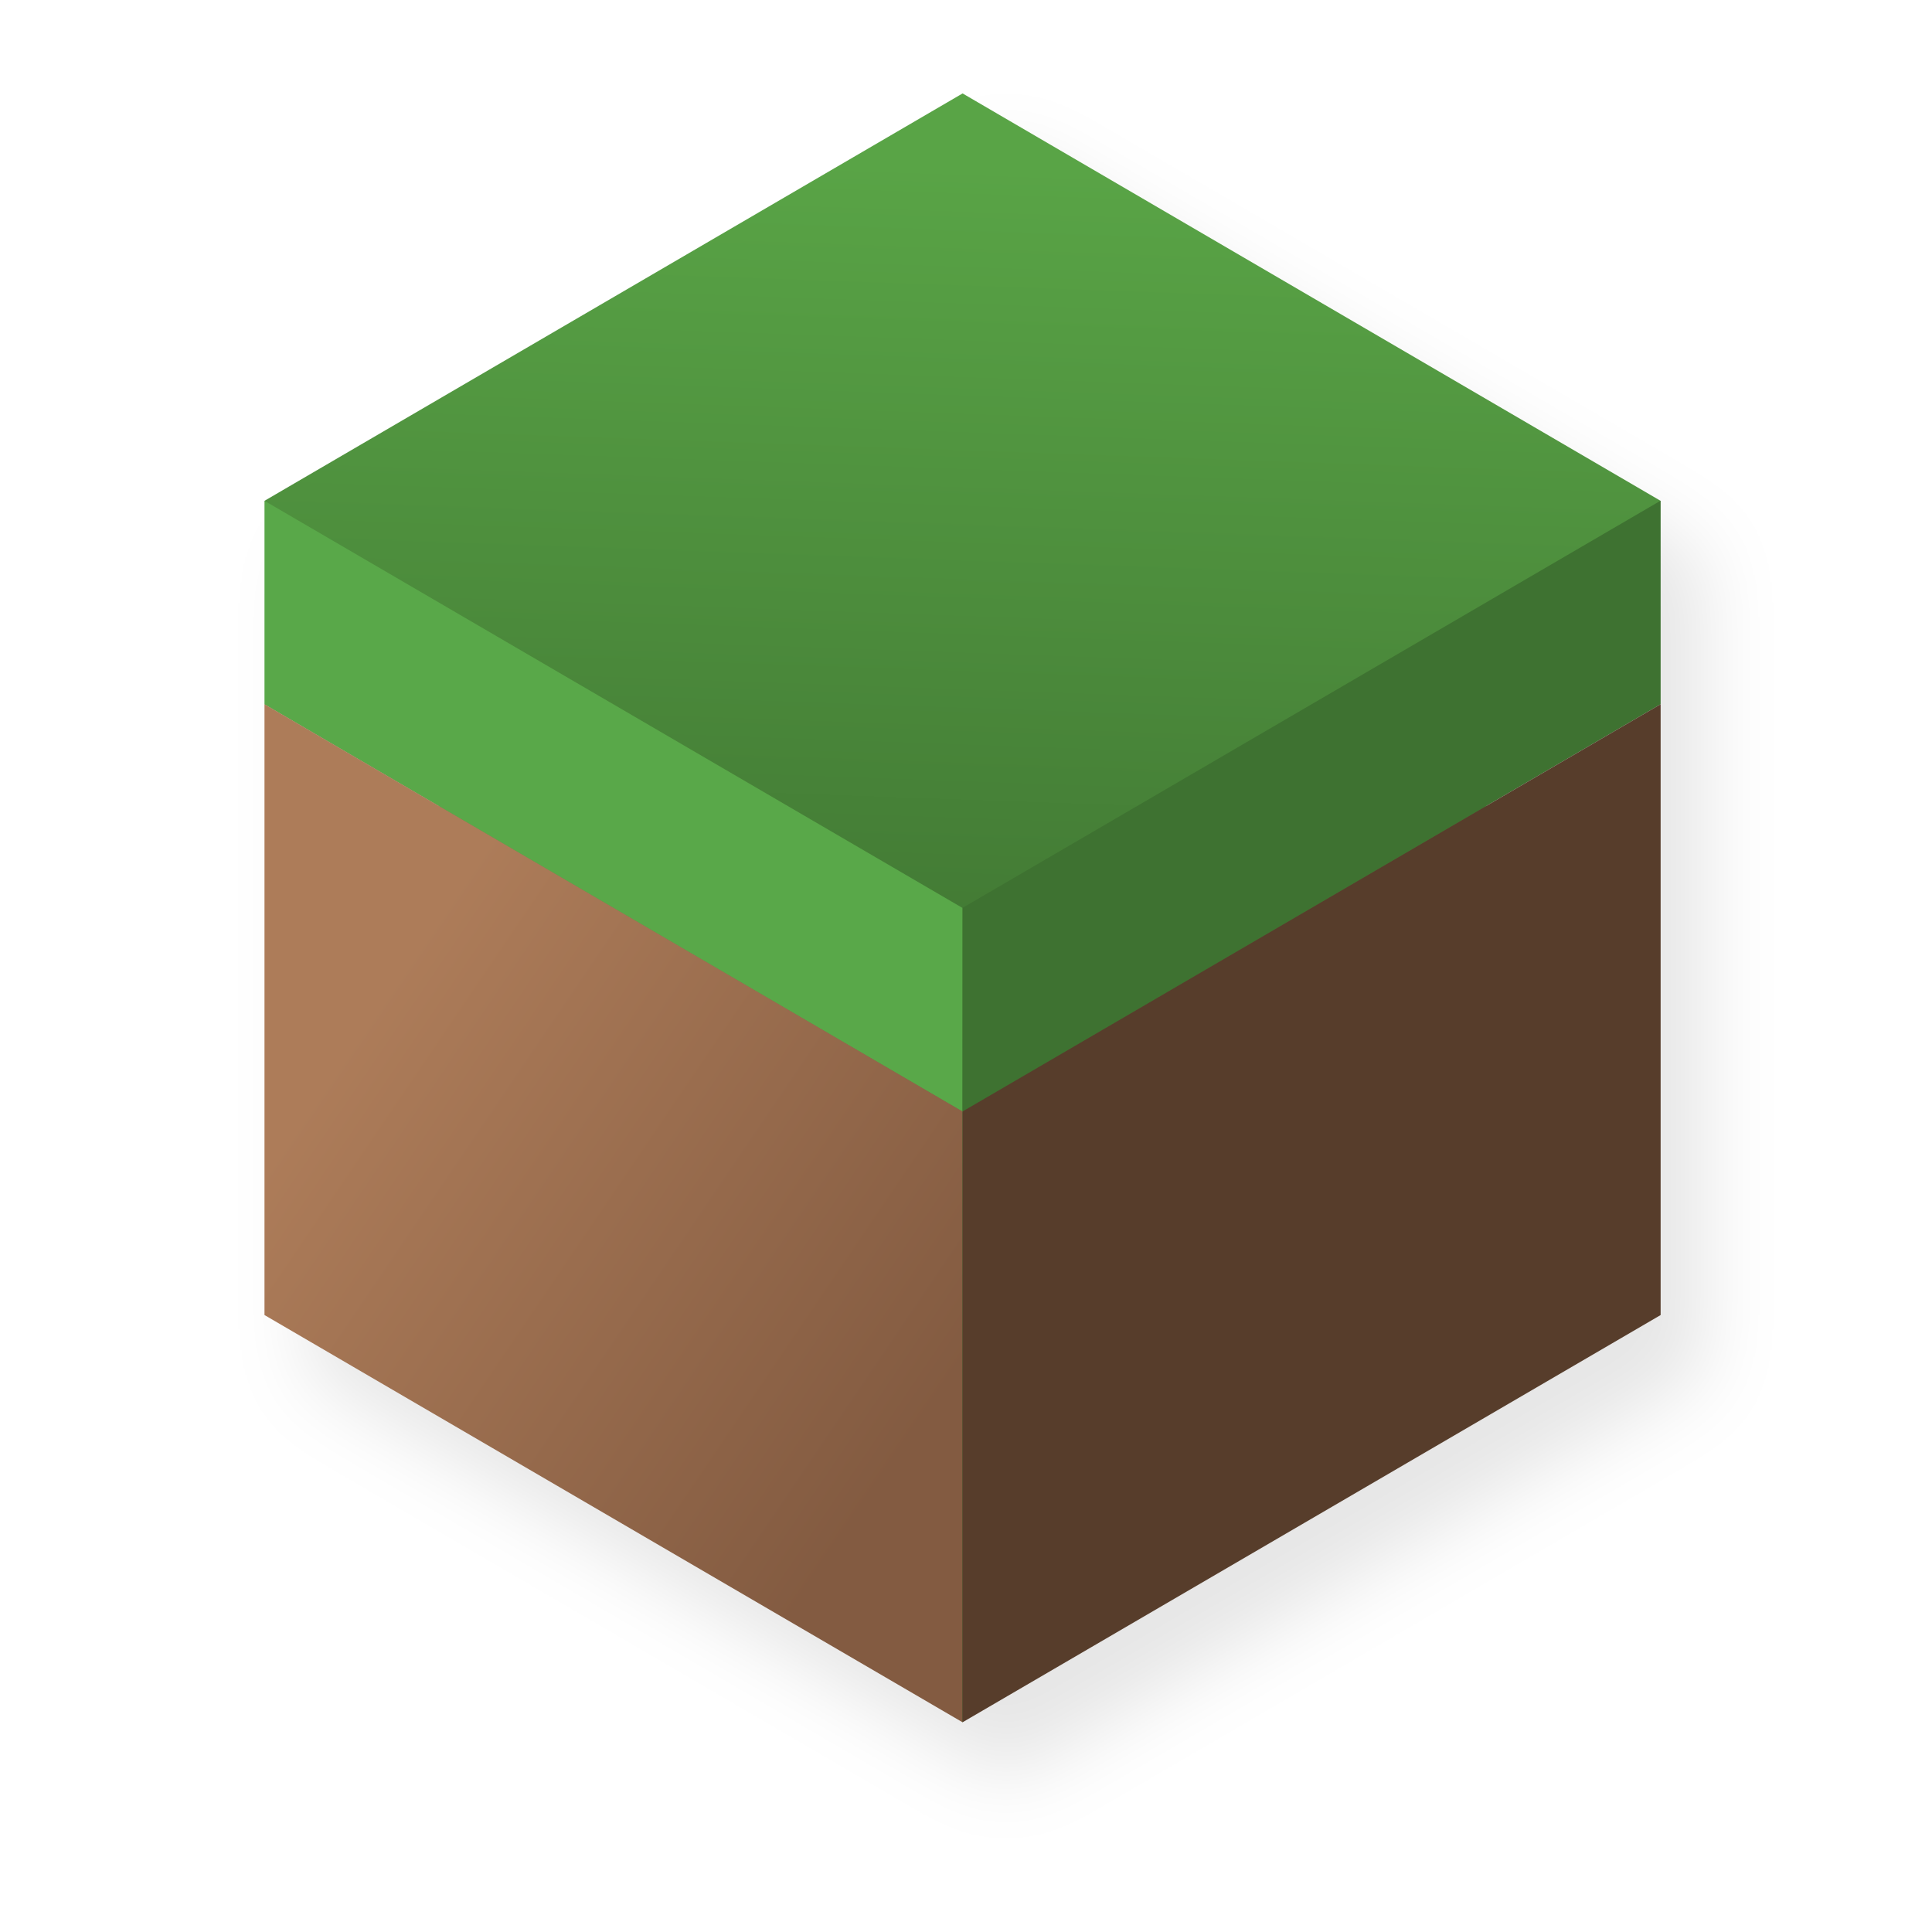
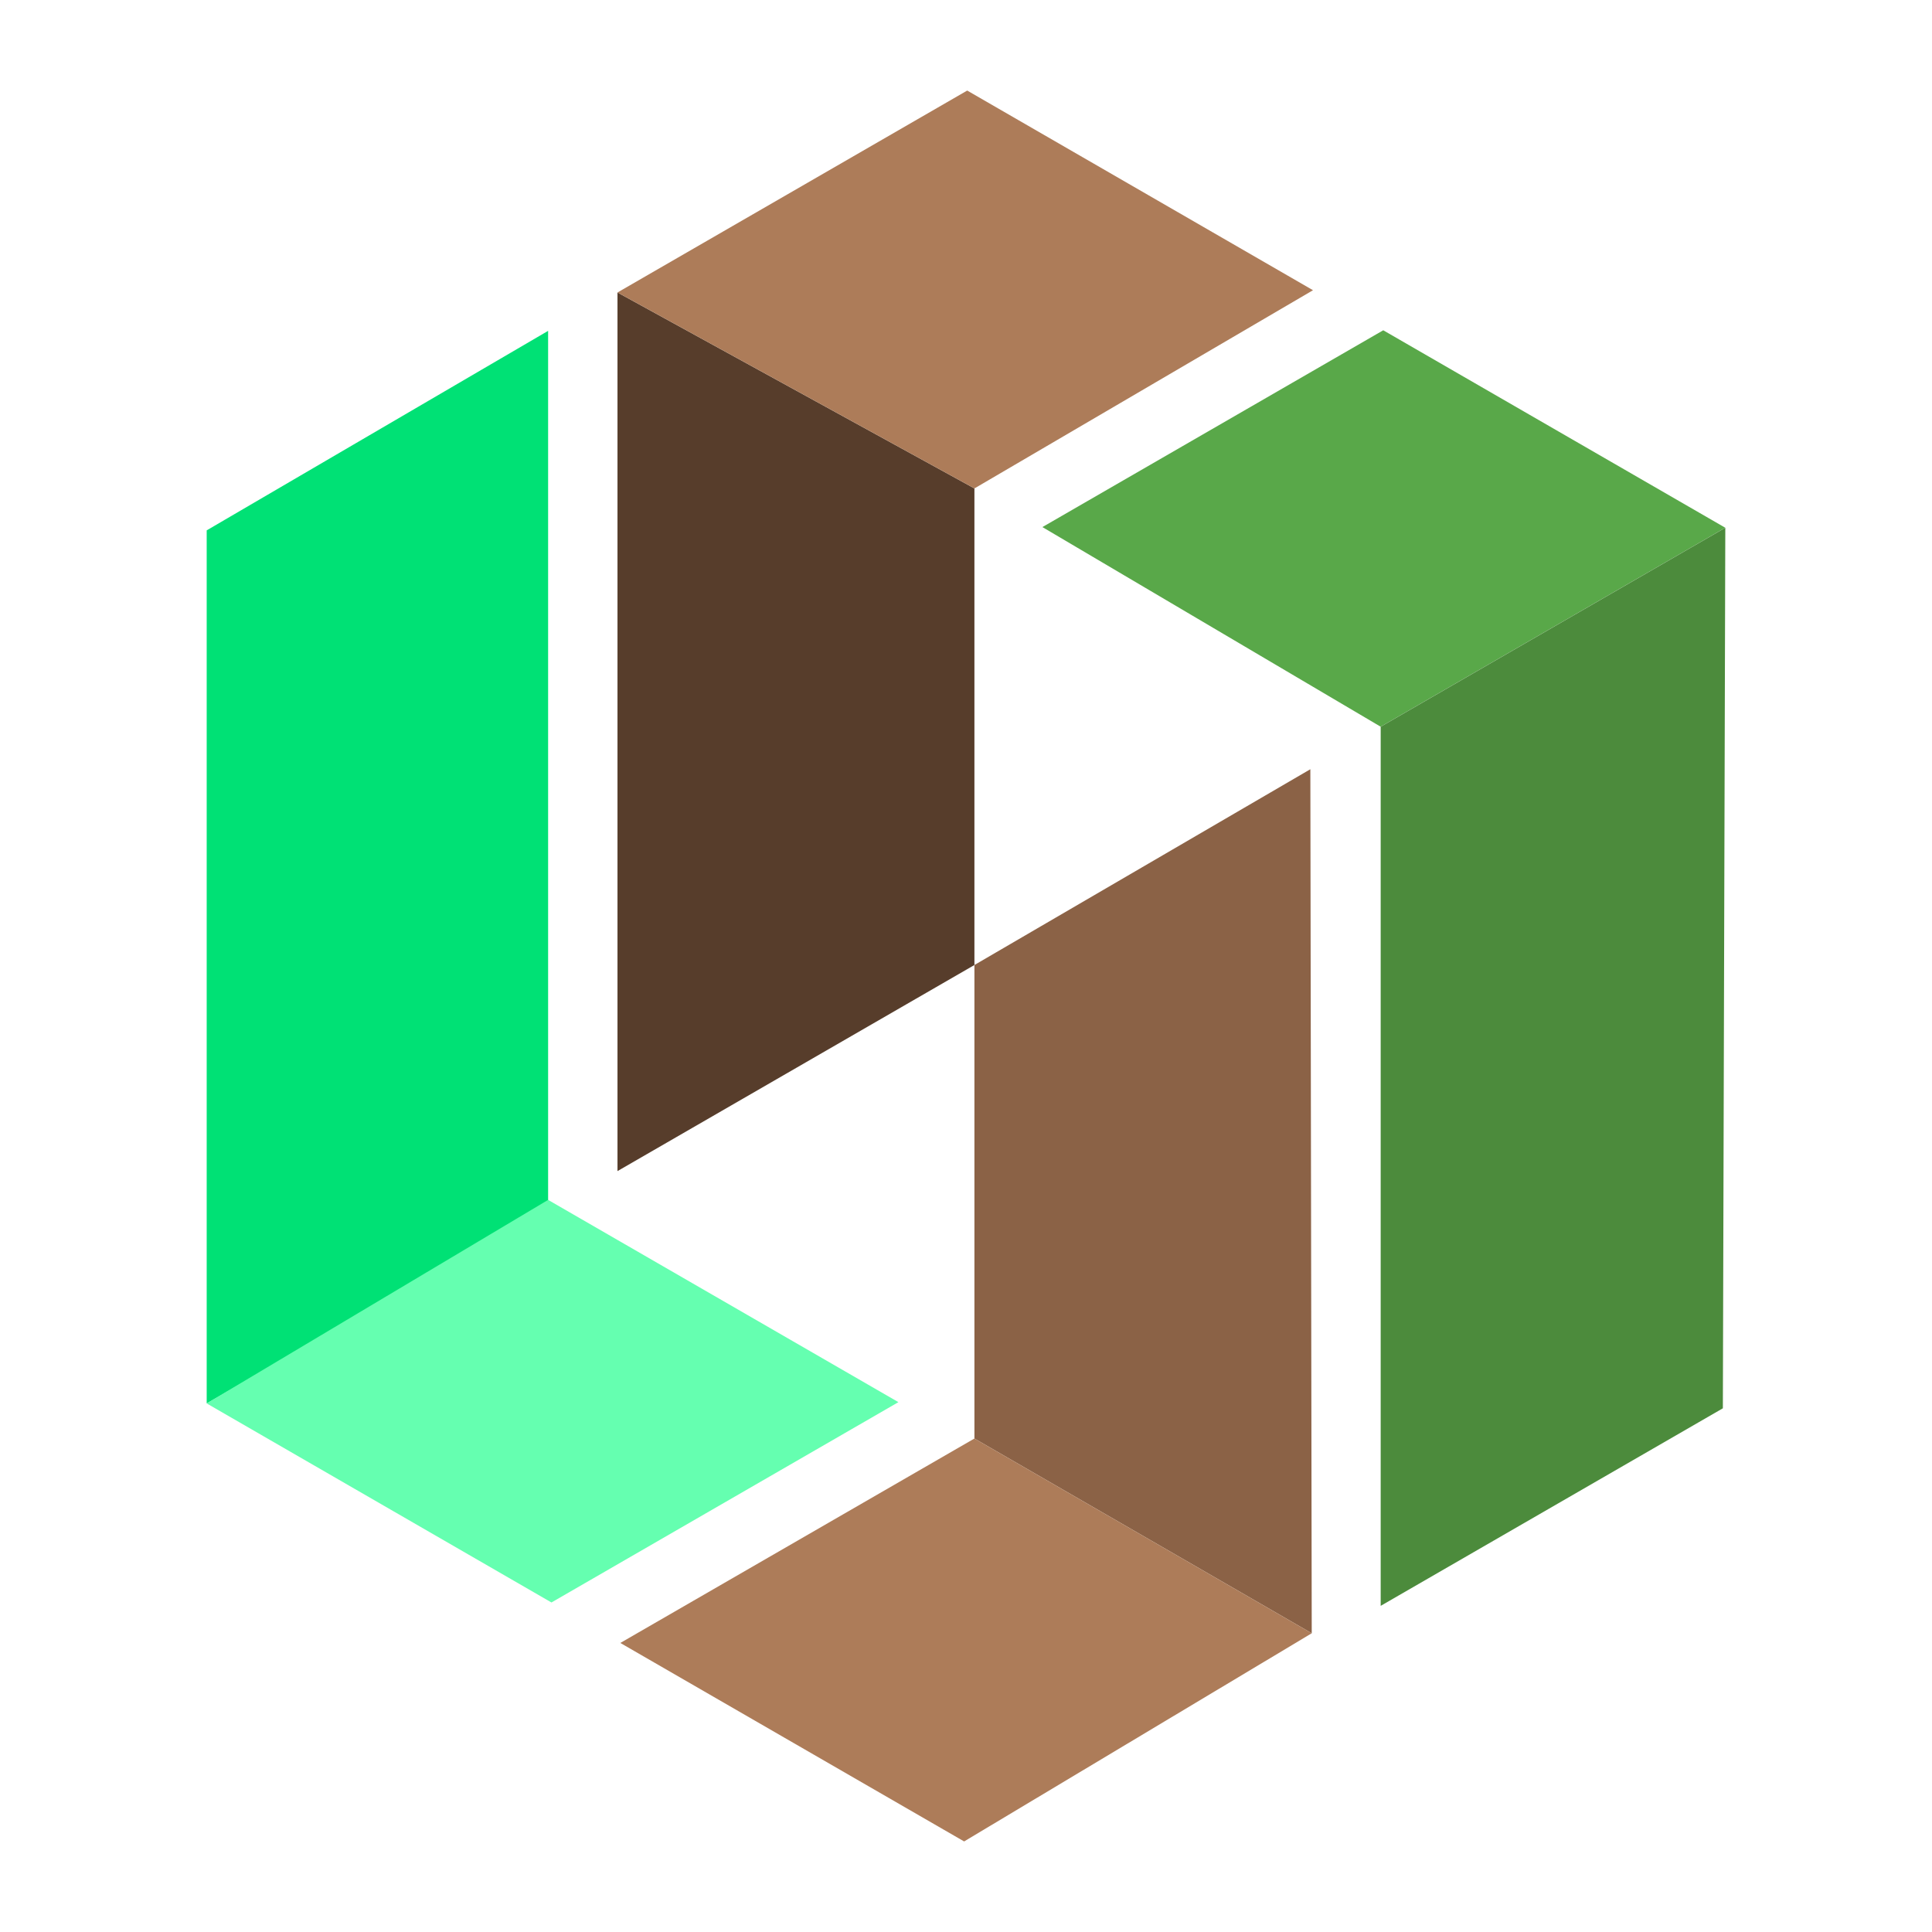
- <svg xmlns="http://www.w3.org/2000/svg" width="64" height="64" version="1.1">
-   <defs>
-     <filter id="f" x="-.065" y="-.056" width="1.129" height="1.112" color-interpolation-filters="sRGB">
-       <feGaussianBlur stdDeviation="0.661" />
+ <svg xmlns="http://www.w3.org/2000/svg" width="64" height="64" version="1.1" id="svg37" xml:space="preserve">
+   <defs id="defs17">
+     <filter id="f" x="-0.065" y="-0.056" width="1.129" height="1.112" color-interpolation-filters="sRGB">
+       <feGaussianBlur stdDeviation="0.661" id="feGaussianBlur4" />
    </filter>
    <linearGradient id="e" x1="25.68" x2="26.448" y1="39.395" y2="17.376" gradientUnits="userSpaceOnUse">
-       <stop stop-color="#345f29" offset="0" />
-       <stop stop-color="#59a446" offset="1" />
+       <stop stop-color="#345f29" offset="0" id="stop7" />
+       <stop stop-color="#59a446" offset="1" id="stop9" />
    </linearGradient>
    <linearGradient id="a" x1="15.707" x2="25.68" y1="32.561" y2="39.395" gradientUnits="userSpaceOnUse">
-       <stop stop-color="#ad7c59" offset="0" />
-       <stop stop-color="#835b41" offset="1" />
+       <stop stop-color="#ad7c59" offset="0" id="stop12" />
+       <stop stop-color="#835b41" offset="1" id="stop14" />
    </linearGradient>
  </defs>
-   <g transform="matrix(1.4453 0 0 1.4453 -14.363 -16.175)">
-     <g transform="matrix(1.3035,0,0,1.317,-1.4752,-6.5511)" filter="url(#f)" opacity=".1">
-       <path transform="matrix(1.0229 0 0 1.0124 .87599 4.9741)" d="m25 11-12 7v14l12 7 12-7v-14z" fill-rule="evenodd" />
-     </g>
-     <g transform="matrix(1.3035,0,0,1.317,-2.4747,-7.8841)" fill-rule="evenodd">
-       <path d="m14.173 23.2 12.275 21.257 12.273-21.257-12.273-7.09" fill="url(#e)" />
-       <path d="m14.173 23.2v3.543l12.274 7.09 1e-3 -3.547z" fill="#59a849" />
-       <path d="m26.448 33.827 12.274-7.087v-3.543l-12.274 7.086z" fill="#3e7231" />
-       <path d="m14.173 26.74v10.63l12.274 7.087v-10.63z" fill="url(#a)" />
-       <path d="m26.448 33.827 12.274-7.087v10.63l-12.274 7.087z" fill="#573d2b" />
-     </g>
+   <g transform="matrix(1.883949,0,0,1.90346,52.55664,-27.56989)" fill-rule="evenodd" id="g33">
+     <path d="M 14.173,23.2 26.448,44.457 38.721,23.2 26.448,16.11" fill="url(#e)" id="path23" style="fill:url(#e)" />
+     <path d="m 14.173,23.2 v 3.543 l 12.274,7.09 0.001,-3.547 z" fill="#59a849" id="path25" />
+     <path d="M 26.448,33.827 38.722,26.74 v -3.543 l -12.274,7.086 z" fill="#3e7231" id="path27" />
+     <path d="m 14.173,26.74 v 10.63 l 12.274,7.087 v -10.63 z" fill="url(#a)" id="path29" style="fill:url(#a)" />
+     <path d="M 26.448,33.827 38.722,26.74 v 10.63 l -12.274,7.087 z" fill="#573d2b" id="path31" />
  </g>
+   <path style="fill:#00e175;fill-opacity:1;stroke:none;stroke-width:1.073px;stroke-linecap:butt;stroke-linejoin:miter;stroke-opacity:1" d="M 18.157,10.96 V 39.961 L 6.847,46.49 V 17.569 Z" id="path428" />
+   <path style="fill:#65ffb0;fill-opacity:1;stroke:none;stroke-width:1.073px;stroke-linecap:butt;stroke-linejoin:miter;stroke-opacity:1" d="M 6.847,46.49 18.268,53.084 29.761,46.448 18.157,39.748 Z" id="path430" />
+   <path style="fill:#573d2b;fill-opacity:1;stroke:none;stroke-width:1.073px;stroke-linecap:butt;stroke-linejoin:miter;stroke-opacity:1" d="M 20.455,9.689 V 38.794 L 32.279,31.967 V 16.18 Z" id="path432" />
+   <path style="fill:#ad7c59;fill-opacity:1;stroke:none;stroke-width:1.073px;stroke-linecap:butt;stroke-linejoin:miter;stroke-opacity:1" d="m 20.455,9.689 11.585,-6.689 11.455,6.614 -11.216,6.566 z" id="path434" />
+   <path style="fill:#59a849;fill-opacity:1;stroke:none;stroke-width:1.073px;stroke-linecap:butt;stroke-linejoin:miter;stroke-opacity:1" d="m 34.531,17.46 11.291,-6.519 11.33,6.541 -11.416,6.591 z" id="path436" />
+   <path style="fill:#4c8b3c;fill-opacity:1;stroke:none;stroke-width:1.073px;stroke-linecap:butt;stroke-linejoin:miter;stroke-opacity:1" d="m 45.737,24.074 v 29.122 l 11.335,-6.544 0.081,-29.169 z" id="path438" />
+   <path style="fill:#8b6246;fill-opacity:1;stroke:none;stroke-width:1.073px;stroke-linecap:butt;stroke-linejoin:miter;stroke-opacity:1" d="M 43.407,25.482 32.279,31.967 V 47.653 l 11.174,6.451 z" id="path440" />
+   <path style="fill:#ad7c59;fill-opacity:1;stroke:none;stroke-width:1.073px;stroke-linecap:butt;stroke-linejoin:miter;stroke-opacity:1" d="m 32.279,47.653 -11.73,6.772 11.389,6.575 11.515,-6.896 z" id="path442" />
</svg>
